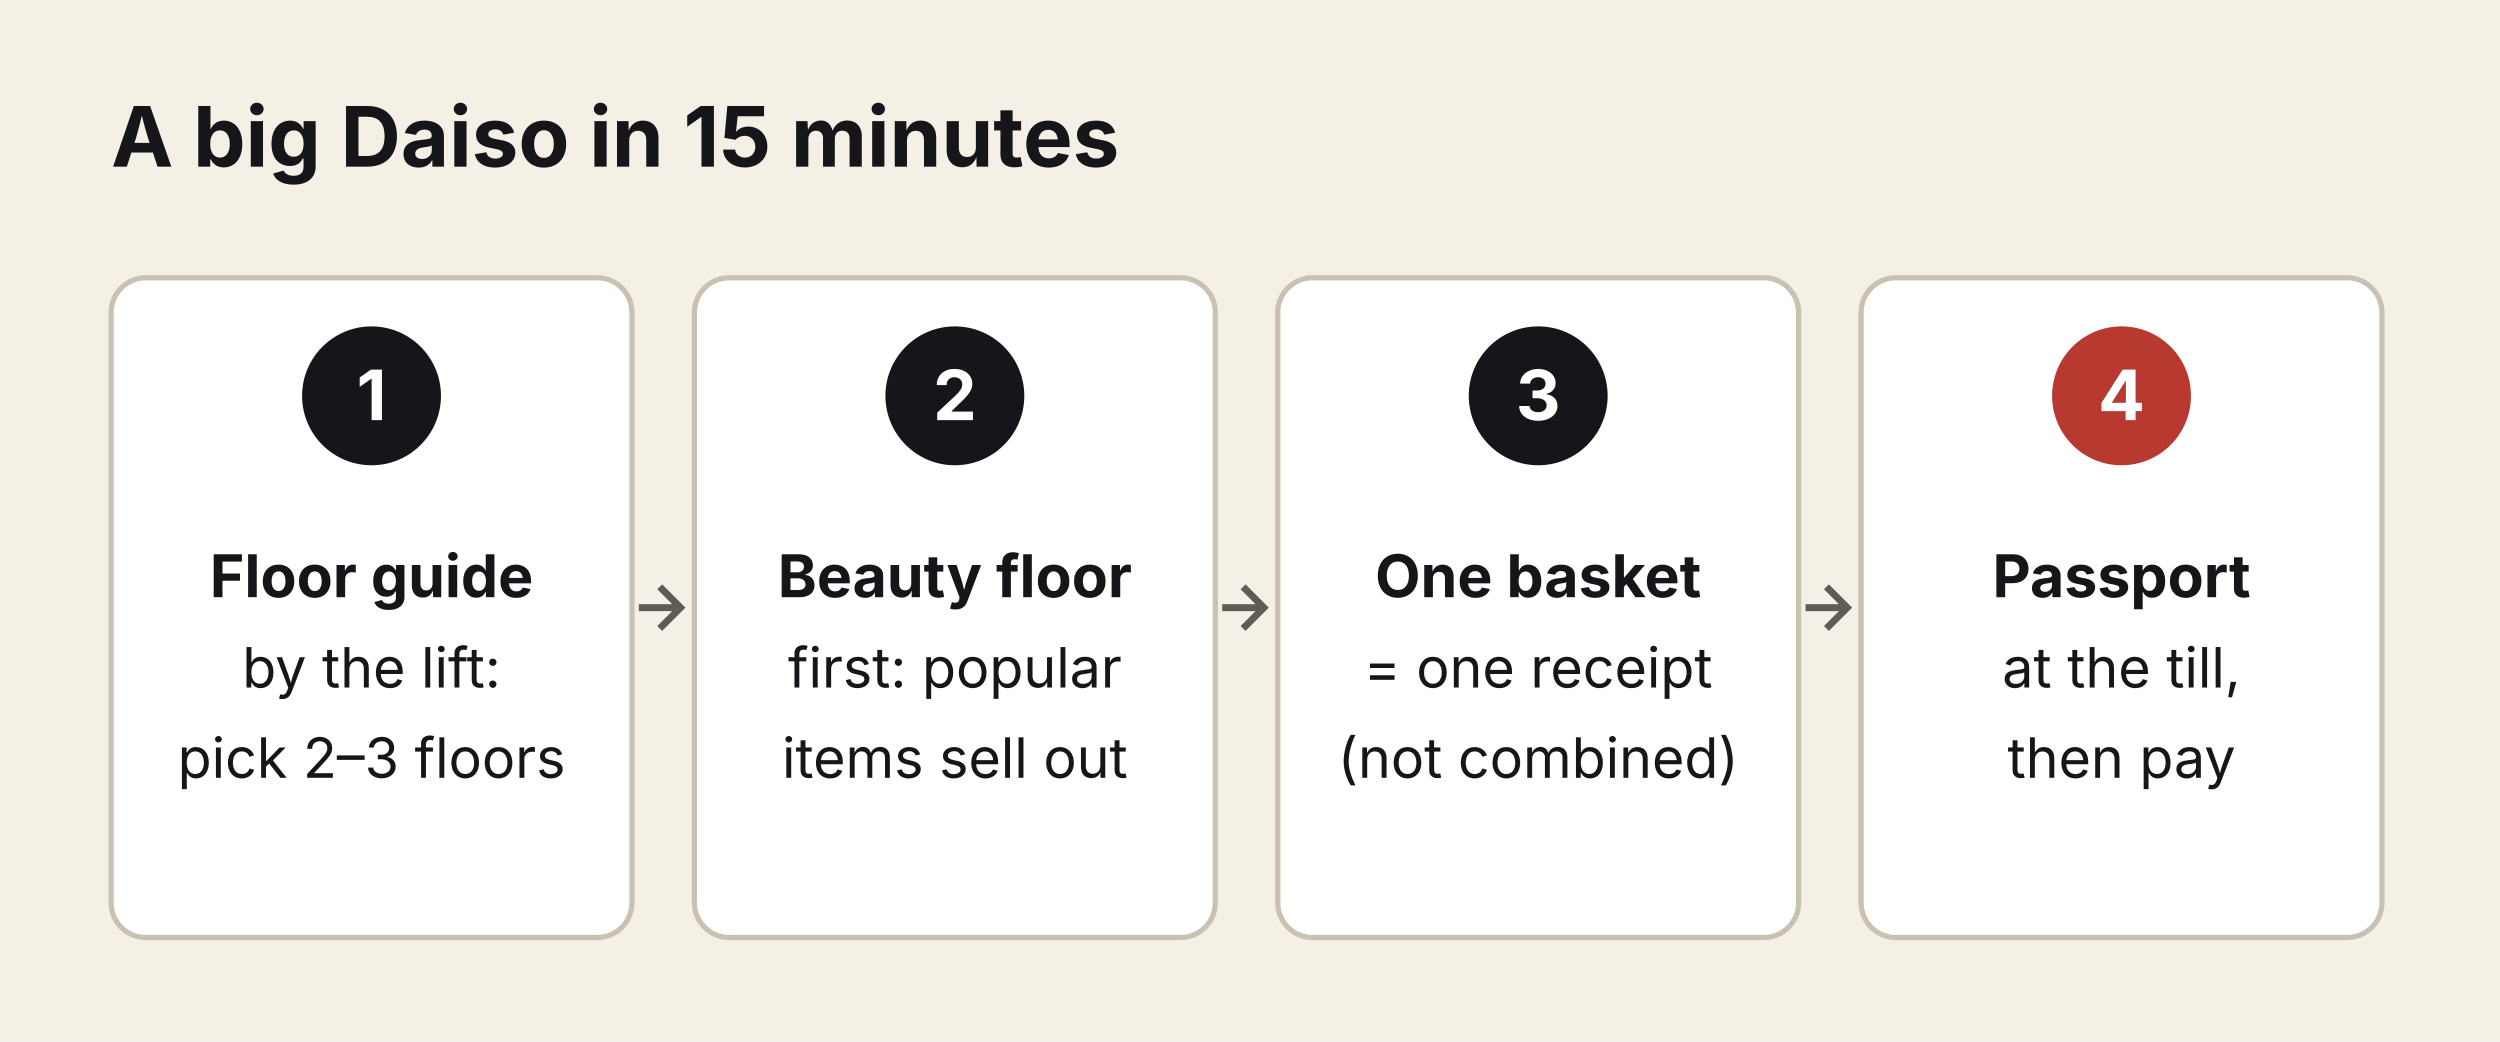
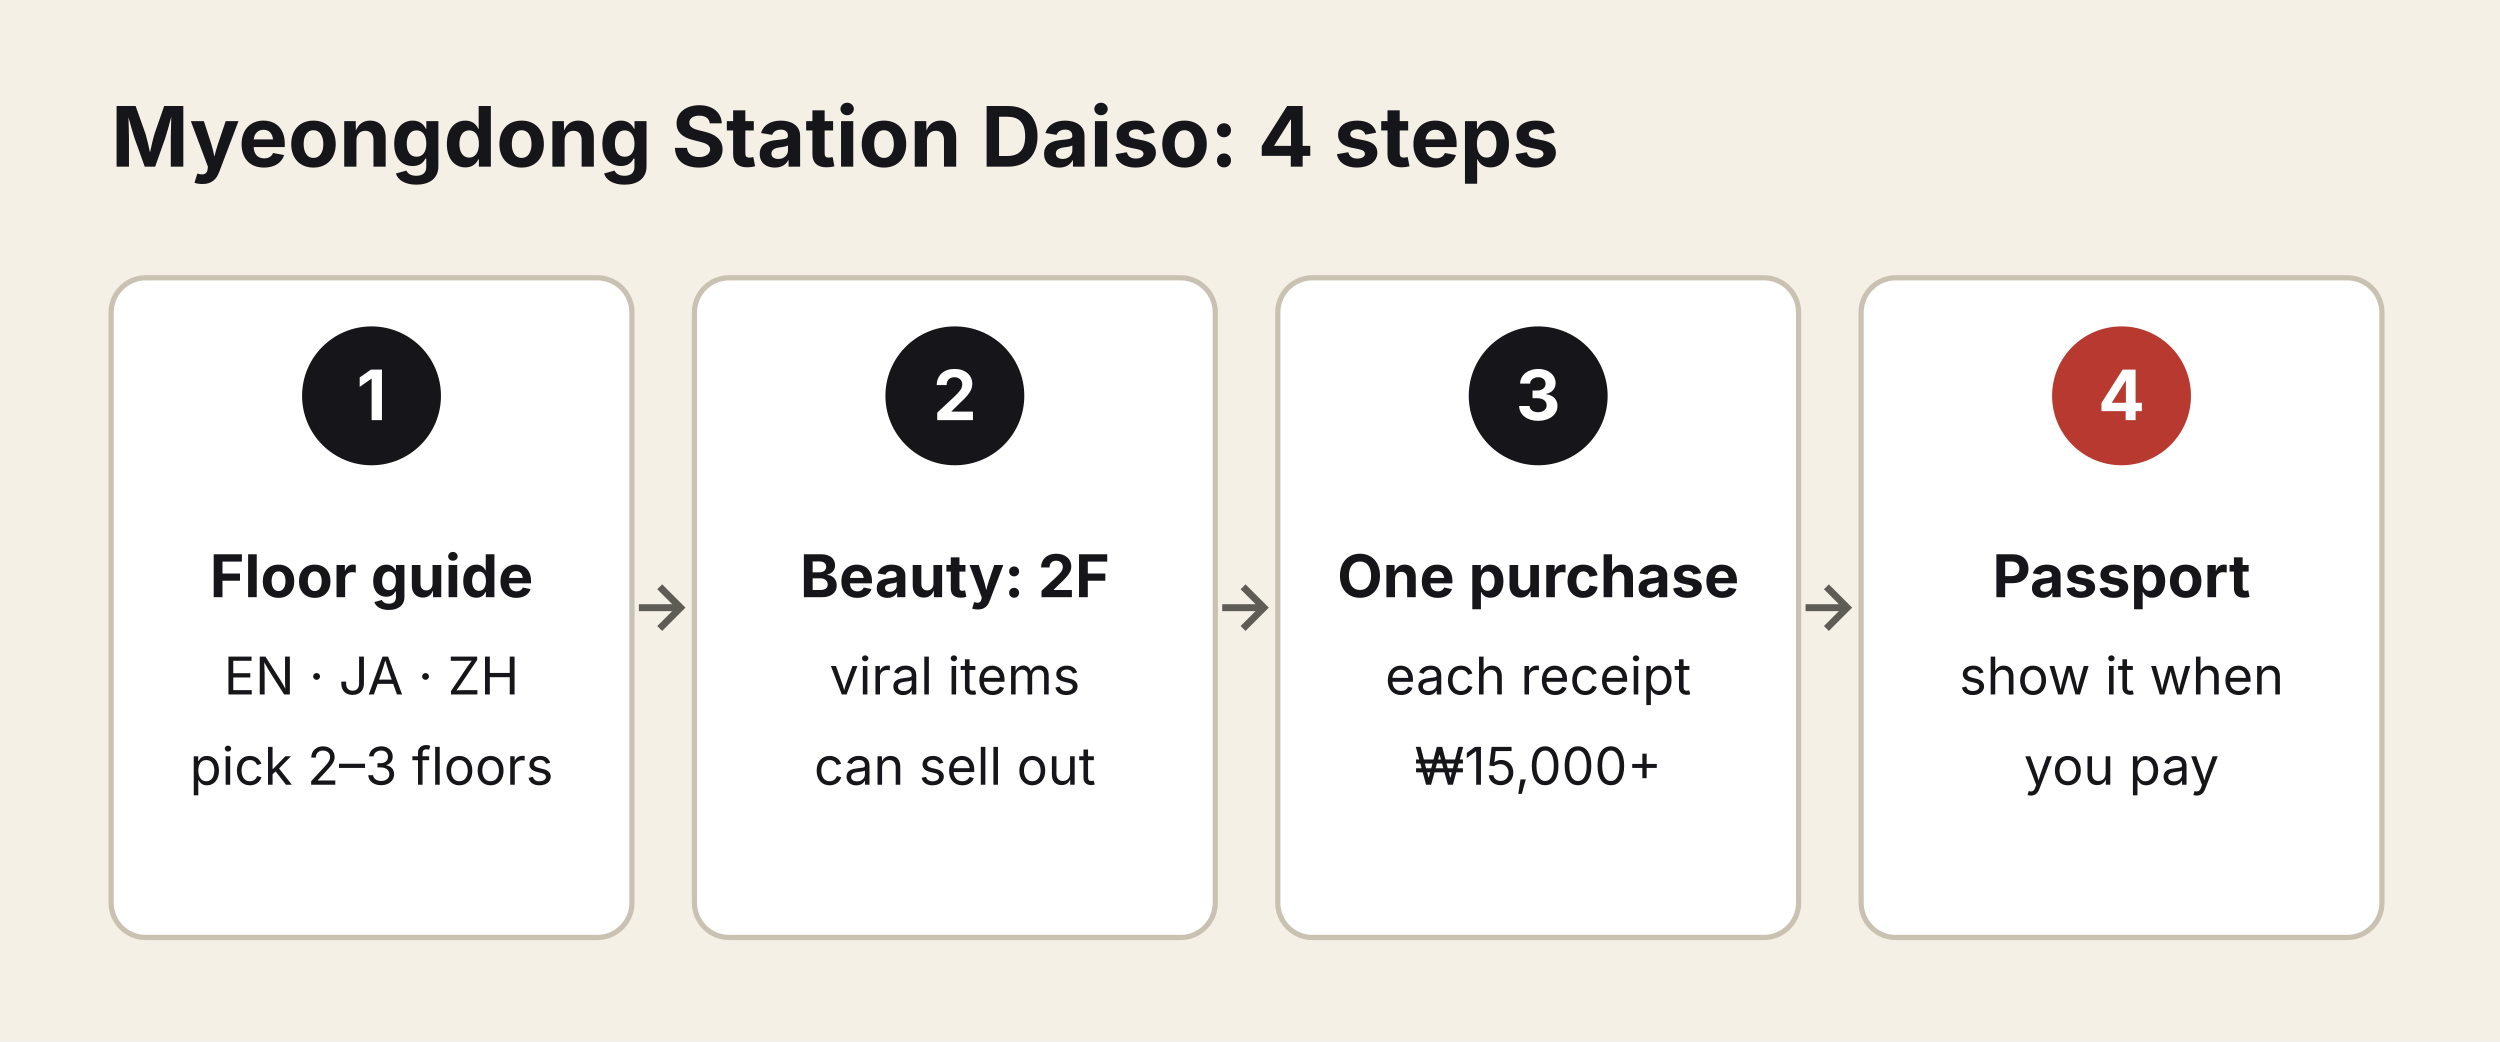
- <svg xmlns="http://www.w3.org/2000/svg" viewBox="0 0 720 300" role="img" aria-label="A big Daiso in 15 minutes" font-family="system-ui, -apple-system, &quot;Noto Sans KR&quot;, &quot;Noto Sans JP&quot;, &quot;Noto Sans TC&quot;, sans-serif">
+ <svg xmlns="http://www.w3.org/2000/svg" viewBox="0 0 720 300" role="img" aria-label="Myeongdong Station Daiso: 4 steps" font-family="system-ui, -apple-system, &quot;Noto Sans KR&quot;, &quot;Noto Sans JP&quot;, &quot;Noto Sans TC&quot;, sans-serif">
  <rect width="720" height="300" fill="#f4f0e6" />
-   <text x="32" y="48" font-size="24" fill="#16151a" font-weight="bold" text-anchor="start">A big Daiso in 15 minutes</text>
+   <text x="32" y="48" font-size="24" fill="#16151a" font-weight="bold" text-anchor="start">Myeongdong Station Daiso: 4 steps</text>
  <rect x="32" y="80" width="150" height="190" rx="10" fill="#ffffff" stroke="#c9c1b2" stroke-width="1.5" />
-   <circle cx="107.0" cy="114" r="20" fill="#16151a" />
-   <text x="107.0" y="121" font-size="20" fill="#ffffff" font-weight="bold" text-anchor="middle">1</text>
-   <text x="107.0" y="172" font-size="17" fill="#16151a" font-weight="bold" text-anchor="middle">Floor guide</text>
-   <text x="107.0" y="198" font-size="16" fill="#16151a" font-weight="normal" text-anchor="middle">by the lift:</text>
-   <text x="107.0" y="224" font-size="16" fill="#16151a" font-weight="normal" text-anchor="middle">pick 2–3 floors</text>
+   <circle cx="107" cy="114" r="20" fill="#16151a" />
+   <text x="107" y="121" font-size="20" fill="#ffffff" font-weight="bold" text-anchor="middle">1</text>
+   <text x="107" y="172" font-size="17" fill="#16151a" font-weight="bold" text-anchor="middle">Floor guide</text>
+   <text x="107" y="200" font-size="15" fill="#16151a" font-weight="normal" text-anchor="middle">EN · JA · ZH</text>
+   <text x="107" y="226" font-size="15" fill="#16151a" font-weight="normal" text-anchor="middle">pick 2–3 floors</text>
  <path d="M184 175 l12 0 m-6 -6 l6 6 l-6 6" fill="none" stroke="#5f5b55" stroke-width="2" />
  <rect x="200" y="80" width="150" height="190" rx="10" fill="#ffffff" stroke="#c9c1b2" stroke-width="1.5" />
-   <circle cx="275.0" cy="114" r="20" fill="#16151a" />
-   <text x="275.0" y="121" font-size="20" fill="#ffffff" font-weight="bold" text-anchor="middle">2</text>
-   <text x="275.0" y="172" font-size="17" fill="#16151a" font-weight="bold" text-anchor="middle">Beauty floor</text>
-   <text x="275.0" y="198" font-size="16" fill="#16151a" font-weight="normal" text-anchor="middle">first: popular</text>
-   <text x="275.0" y="224" font-size="16" fill="#16151a" font-weight="normal" text-anchor="middle">items sell out</text>
+   <circle cx="275" cy="114" r="20" fill="#16151a" />
+   <text x="275" y="121" font-size="20" fill="#ffffff" font-weight="bold" text-anchor="middle">2</text>
+   <text x="275" y="172" font-size="17" fill="#16151a" font-weight="bold" text-anchor="middle">Beauty: 2F</text>
+   <text x="275" y="200" font-size="15" fill="#16151a" font-weight="normal" text-anchor="middle">viral items</text>
+   <text x="275" y="226" font-size="15" fill="#16151a" font-weight="normal" text-anchor="middle">can sell out</text>
  <path d="M352 175 l12 0 m-6 -6 l6 6 l-6 6" fill="none" stroke="#5f5b55" stroke-width="2" />
  <rect x="368" y="80" width="150" height="190" rx="10" fill="#ffffff" stroke="#c9c1b2" stroke-width="1.5" />
-   <circle cx="443.0" cy="114" r="20" fill="#16151a" />
-   <text x="443.0" y="121" font-size="20" fill="#ffffff" font-weight="bold" text-anchor="middle">3</text>
-   <text x="443.0" y="172" font-size="17" fill="#16151a" font-weight="bold" text-anchor="middle">One basket</text>
-   <text x="443.0" y="198" font-size="16" fill="#16151a" font-weight="normal" text-anchor="middle">= one receipt</text>
-   <text x="443.0" y="224" font-size="16" fill="#16151a" font-weight="normal" text-anchor="middle">(not combined)</text>
+   <circle cx="443" cy="114" r="20" fill="#16151a" />
+   <text x="443" y="121" font-size="20" fill="#ffffff" font-weight="bold" text-anchor="middle">3</text>
+   <text x="443" y="172" font-size="17" fill="#16151a" font-weight="bold" text-anchor="middle">One purchase</text>
+   <text x="443" y="200" font-size="15" fill="#16151a" font-weight="normal" text-anchor="middle">each receipt</text>
+   <text x="443" y="226" font-size="15" fill="#16151a" font-weight="normal" text-anchor="middle">₩15,000+</text>
  <path d="M520 175 l12 0 m-6 -6 l6 6 l-6 6" fill="none" stroke="#5f5b55" stroke-width="2" />
  <rect x="536" y="80" width="150" height="190" rx="10" fill="#ffffff" stroke="#c9c1b2" stroke-width="1.5" />
-   <circle cx="611.0" cy="114" r="20" fill="#b8392f" />
-   <text x="611.0" y="121" font-size="20" fill="#ffffff" font-weight="bold" text-anchor="middle">4</text>
-   <text x="611.0" y="172" font-size="17" fill="#16151a" font-weight="bold" text-anchor="middle">Passport</text>
-   <text x="611.0" y="198" font-size="16" fill="#16151a" font-weight="normal" text-anchor="middle">at the till,</text>
-   <text x="611.0" y="224" font-size="16" fill="#16151a" font-weight="normal" text-anchor="middle">then pay</text>
+   <circle cx="611" cy="114" r="20" fill="#b8392f" />
+   <text x="611" y="121" font-size="20" fill="#ffffff" font-weight="bold" text-anchor="middle">4</text>
+   <text x="611" y="172" font-size="17" fill="#16151a" font-weight="bold" text-anchor="middle">Passport</text>
+   <text x="611" y="200" font-size="15" fill="#16151a" font-weight="normal" text-anchor="middle">show it when</text>
+   <text x="611" y="226" font-size="15" fill="#16151a" font-weight="normal" text-anchor="middle">you pay</text>
</svg>
